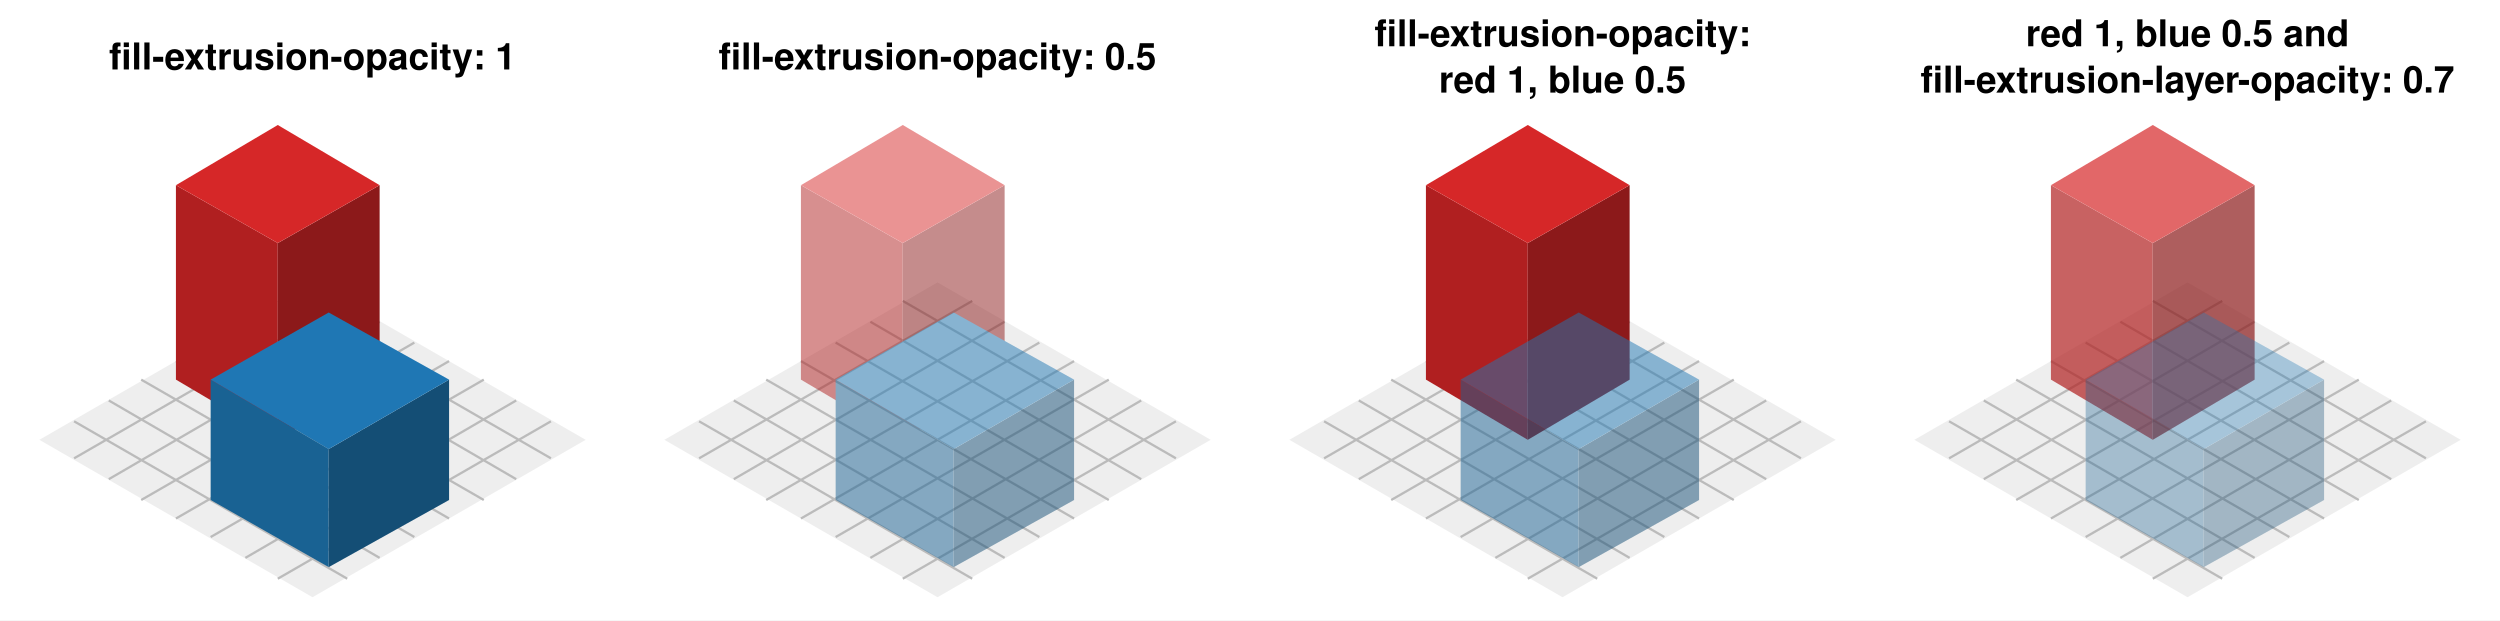
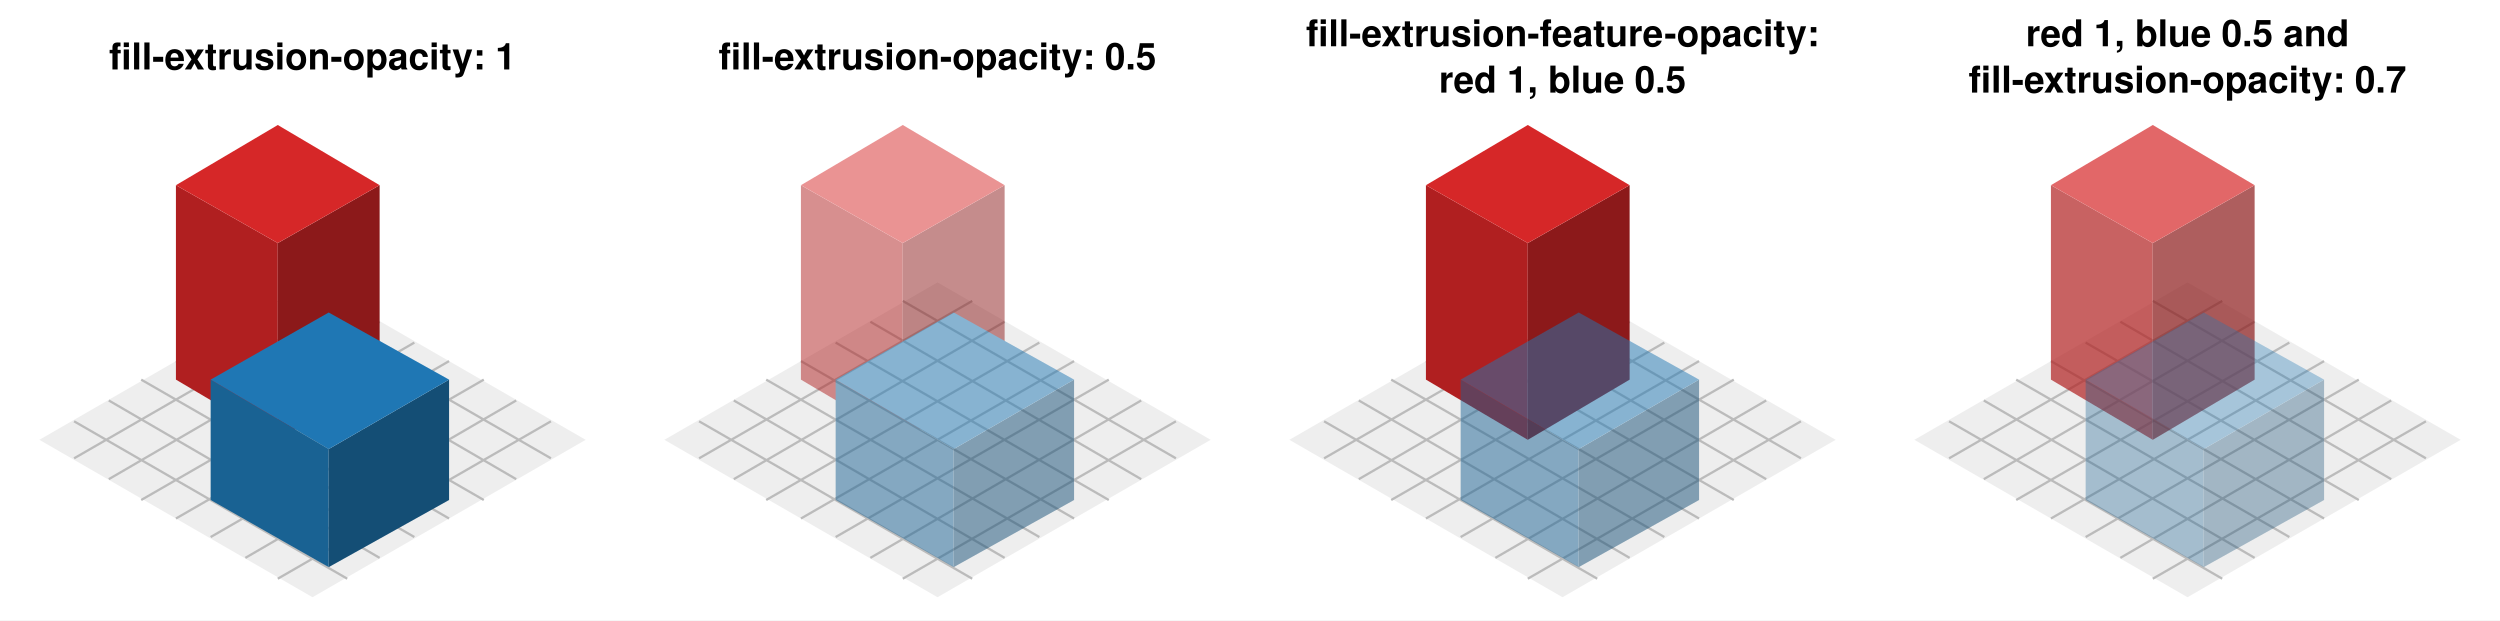
<svg xmlns="http://www.w3.org/2000/svg" viewBox="0 0 1080 268" font-size="16" font-weight="600" font-family="-apple-system, BlinkMacSystemFont, Helvetica, Arial, sans-serif">
  <rect x="0" y="0" width="1080" height="268" fill="#fff" />
  <defs>
    <g id="ground">
      <polygon points="0,0 118,68 0,136 -118,68" fill="#eee" />
      <path d="M15,8 L-103,76 M29,17 L-88,85 M44,26 L-74,94 M59,34 L-59,102 M74,42 L-44,110 M88,51 L-29,119 M103,60 L-15,128 M-15,8 L103,76 M-29,17 L88,85 M-44,26 L74,94 M-59,34 L59,102 M-74,42 L44,110 M-88,51 L29,119 M-103,60 L15,128" stroke="#bbb" fill="none" />
    </g>
    <g id="red">
      <polygon points="-59,42 -15,68 -15,-17 -59,-42" fill="#b01f20" />
      <polygon points="29,42 -15,68 -15,-17 29,-42" fill="#8c191a" />
      <polygon points="-15,-68 29,-42 -15,-17 -59,-42" fill="#d62728" />
    </g>
    <g id="blue">
      <polygon points="-44,94 7,123 7,72 -44,42" fill="#196293" />
      <polygon points="59,94 7,123 7,72 59,42" fill="#144e75" />
      <polygon points="7,13 59,42 7,72 -44,42" fill="#1f77b4" />
    </g>
  </defs>
  <g transform="translate(0, 0)">
    <text x="135" y="30" text-anchor="middle">
      fill-extrusion-opacity: 1
    </text>
    <g transform="translate(135, 122)">
      <use href="#ground" />
      <use href="#red" />
      <use href="#blue" />
    </g>
  </g>
  <g transform="translate(270, 0)">
    <text x="135" y="30" text-anchor="middle">
      fill-extrusion-opacity: 0.5
    </text>
    <g transform="translate(135, 122)">
      <use href="#ground" />
      <g opacity="0.5">
        <use href="#red" />
        <use href="#blue" />
      </g>
    </g>
  </g>
  <g transform="translate(540, 0)">
    <text x="135" y="20" text-anchor="middle">
-       fill-extrusion-opacity:
+       fill-extrusion-feature-opacity:
    </text>
    <text x="135" y="40" text-anchor="middle">
      red 1, blue 0.5
    </text>
    <g transform="translate(135, 122)">
      <use href="#ground" />
      <use href="#red" />
      <use href="#blue" opacity="0.5" />
    </g>
  </g>
  <g transform="translate(810, 0)">
    <text x="135" y="20" text-anchor="middle">
      red 1, blue 0.5 and
    </text>
    <text x="135" y="40" text-anchor="middle">
-       fill-extrusion-layer-opacity: 0.7
+       fill-extrusion-opacity: 0.7
    </text>
    <g transform="translate(135, 122)">
      <use href="#ground" />
      <use href="#red" opacity="0.7" />
      <use href="#blue" opacity="0.35" />
    </g>
  </g>
</svg>
